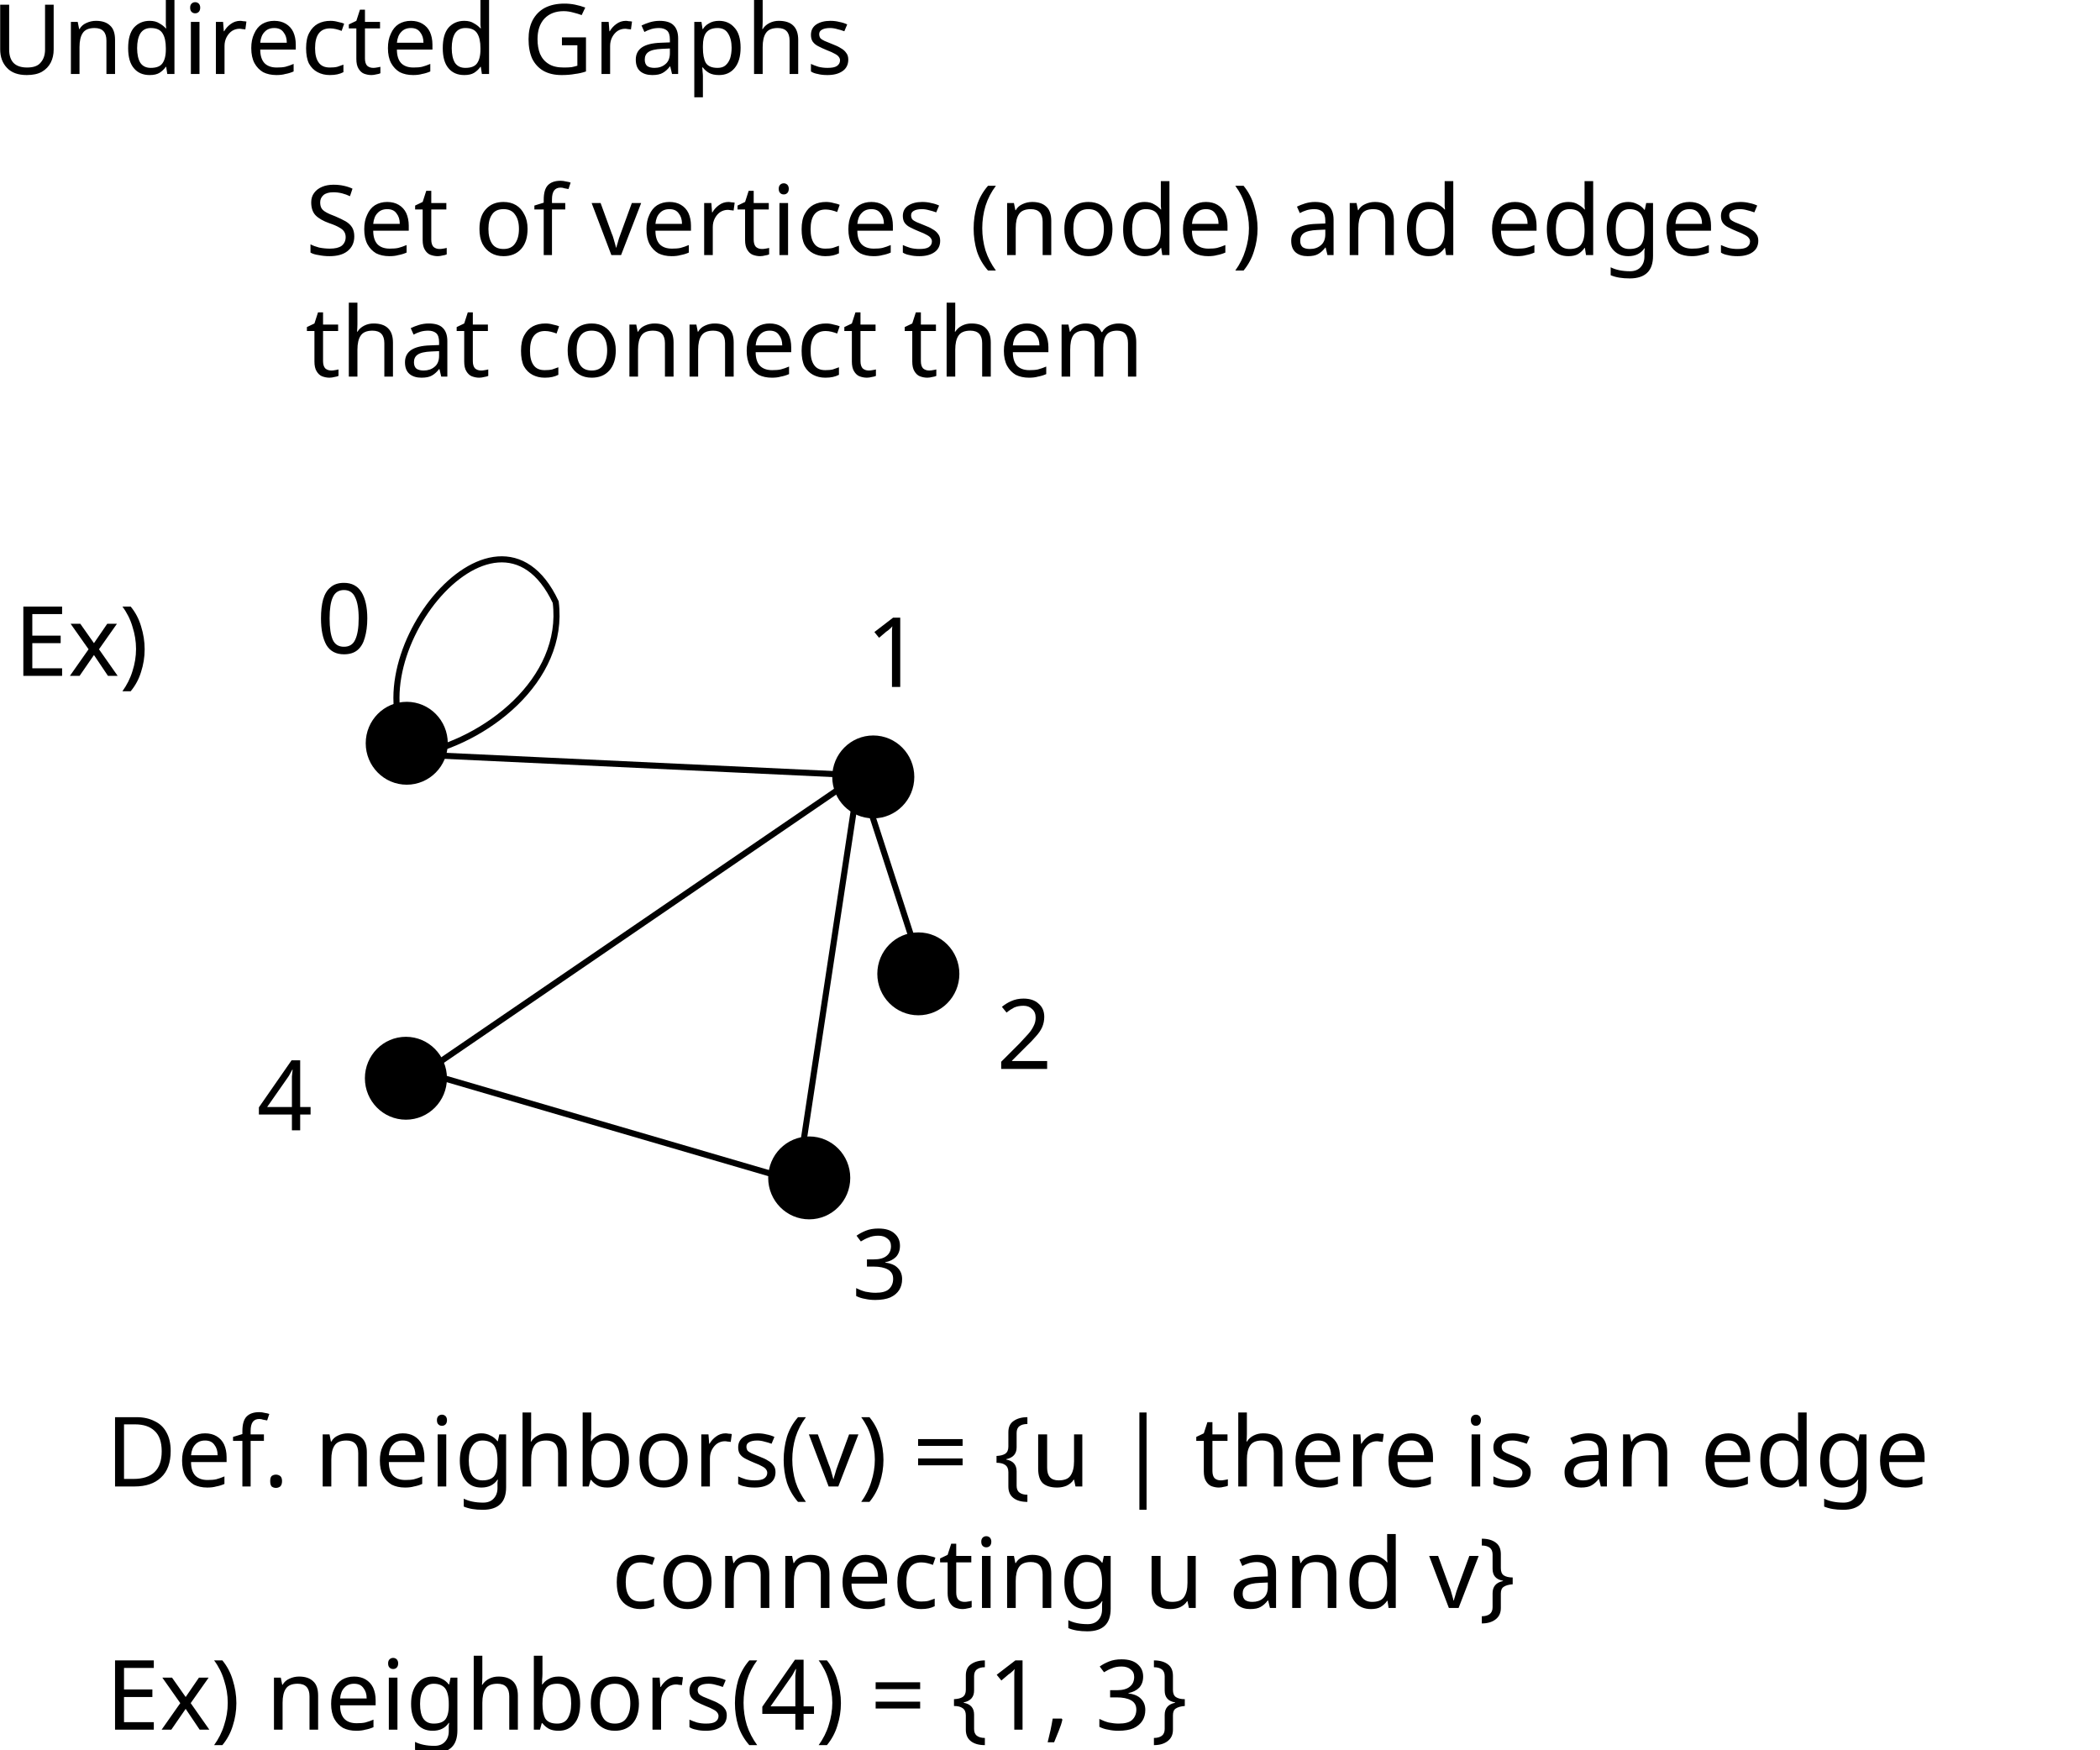
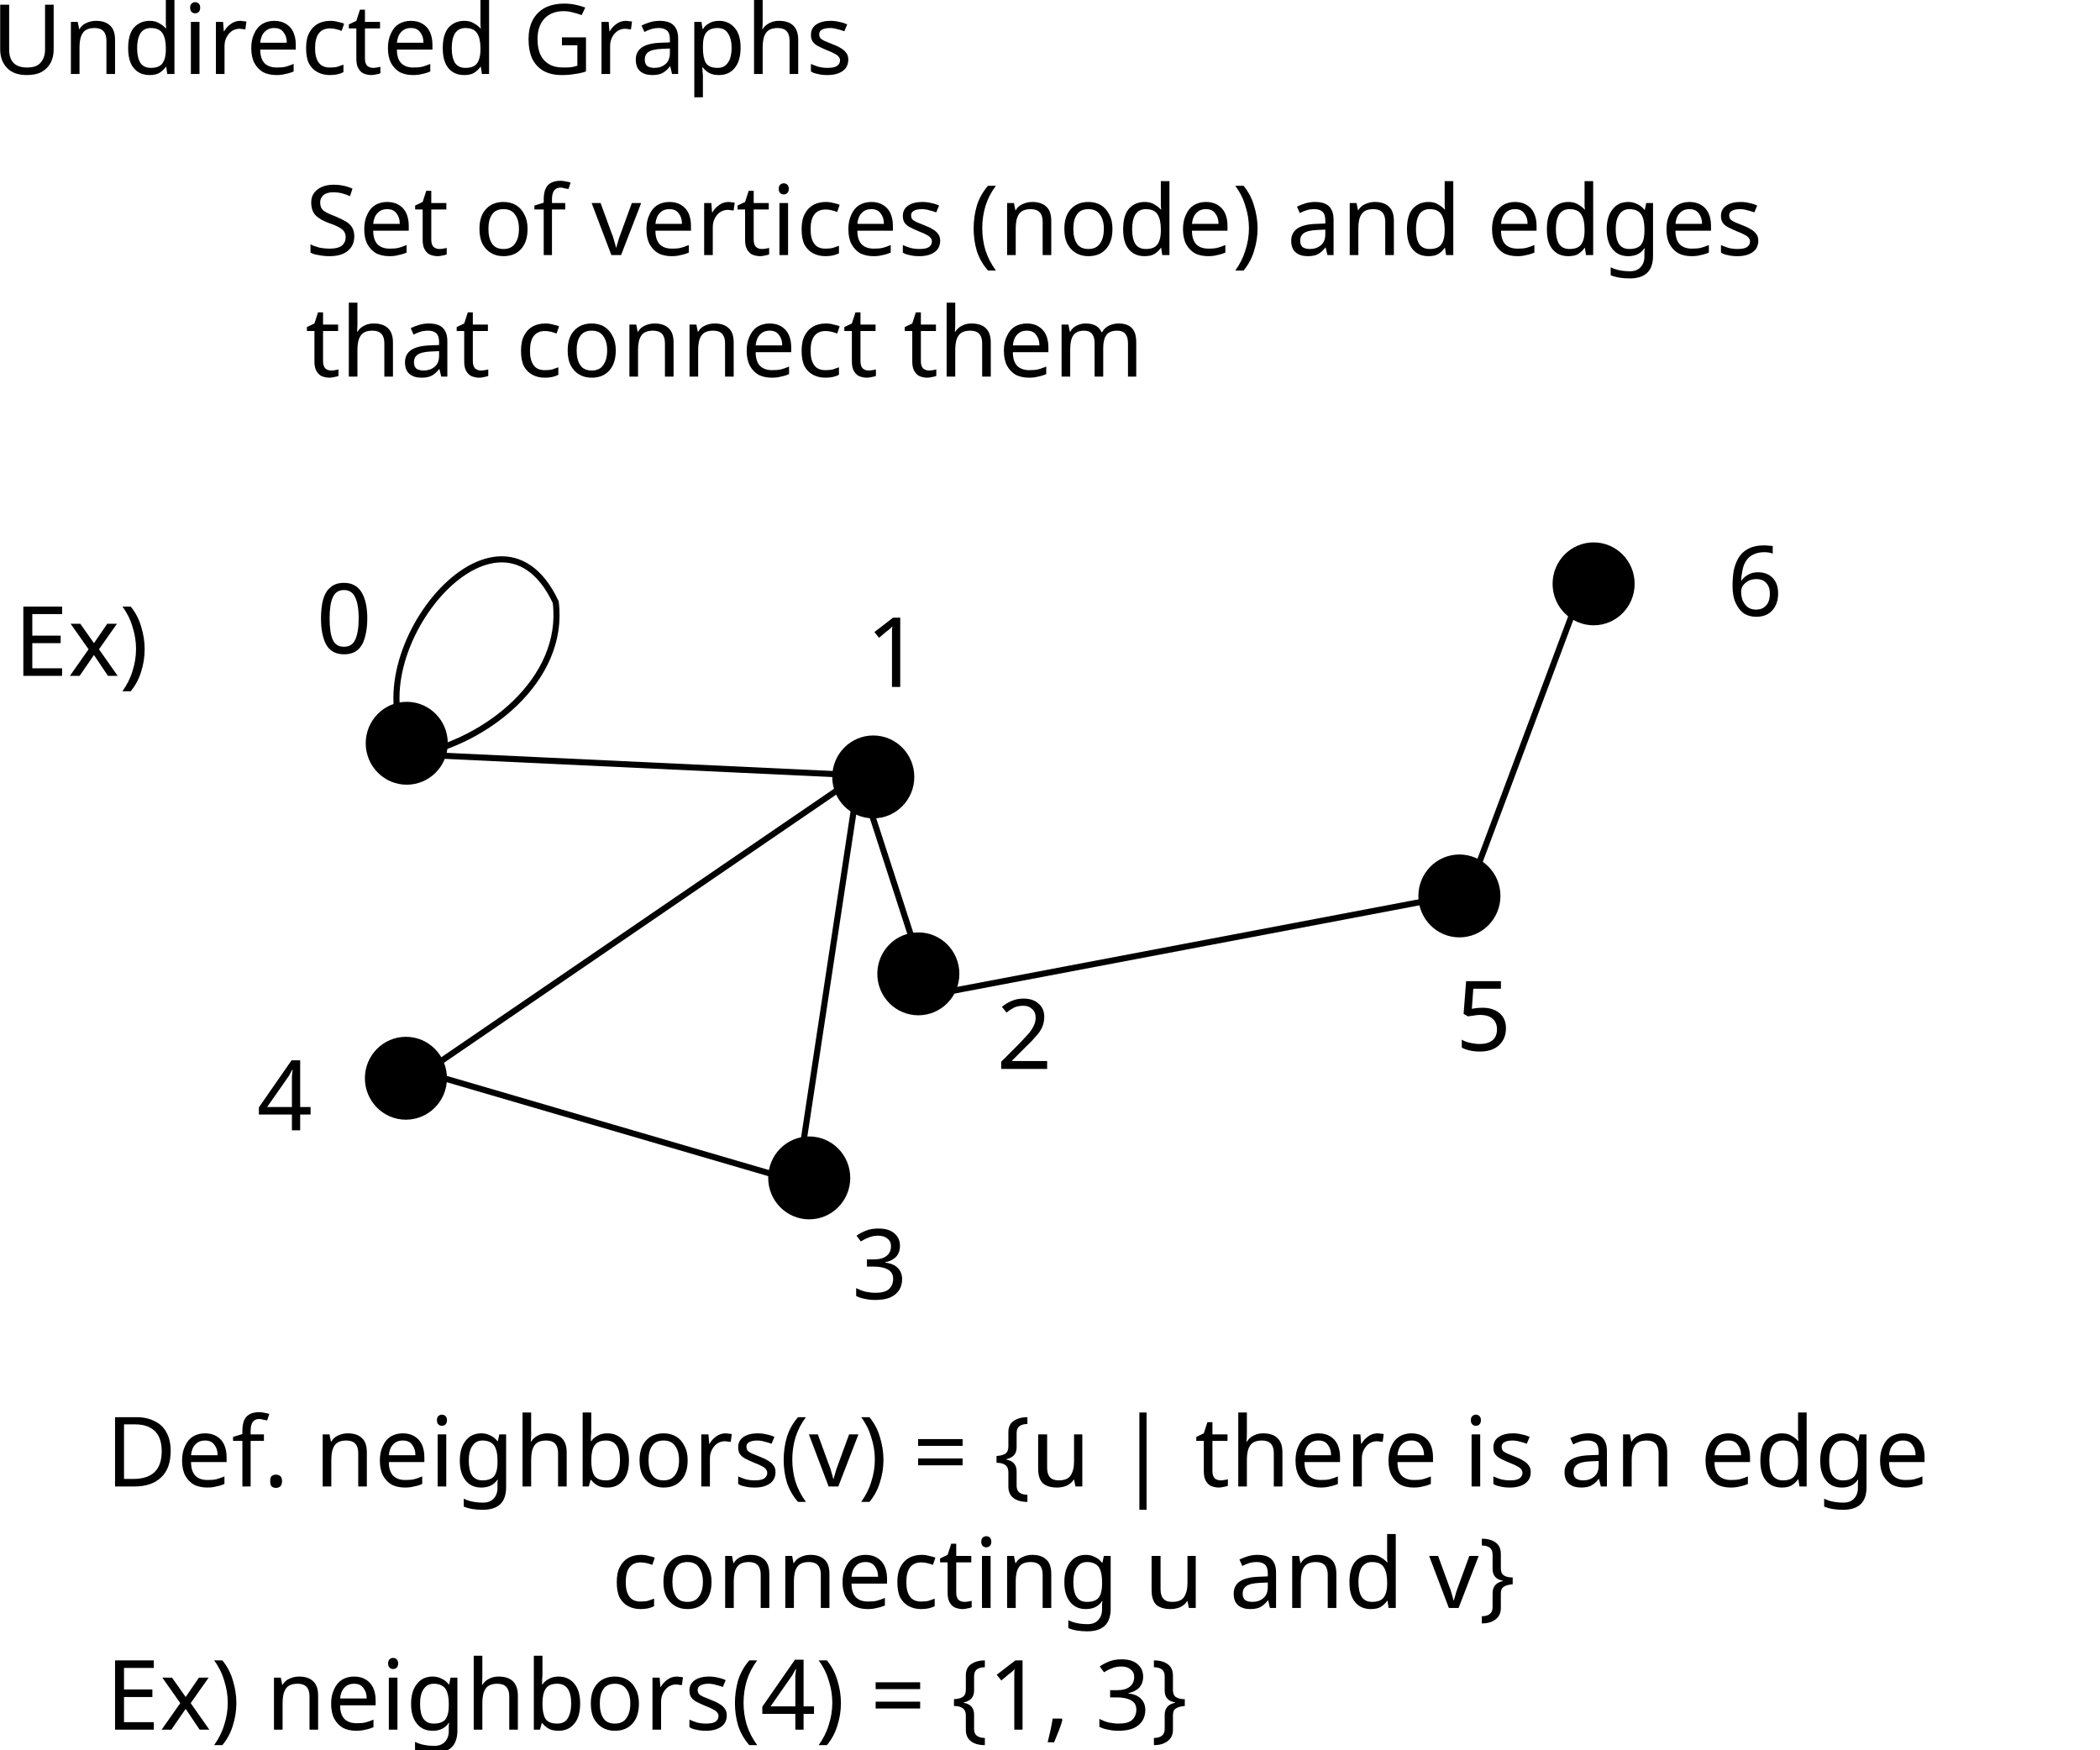
<svg xmlns="http://www.w3.org/2000/svg" width="91.414mm" height="76.161mm" viewBox="0 0 91.414 76.161" version="1.1" id="svg5">
  <defs id="defs2" />
  <g id="layer1" transform="translate(-49.36306,-45.25689)">
    <text xml:space="preserve" style="font-size:4.233px;line-height:1.25;font-family:sans-serif;stroke-width:0.265" x="48.995" y="48.473" id="text1838">
      <tspan id="tspan1836" style="stroke-width:0.265" x="48.995" y="48.473">Undirected Graphs</tspan>
    </text>
    <ellipse style="fill:#000000;fill-opacity:1;stroke:#000000;stroke-width:0.5" id="path4318" cx="67.069" cy="77.606" rx="1.536" ry="1.554" />
    <text xml:space="preserve" style="font-size:4.233px;line-height:1.25;font-family:sans-serif;stroke-width:0.265" x="62.662" y="56.36" id="text7928">
      <tspan id="tspan7926" style="stroke-width:0.265" x="62.662" y="56.36">Set of vertices (node) and edges</tspan>
      <tspan style="stroke-width:0.265" x="62.662" y="61.652" id="tspan7930">that connect them</tspan>
    </text>
    <text xml:space="preserve" style="font-size:4.233px;line-height:1.25;font-family:sans-serif;stroke-width:0.265" x="49.972" y="74.671" id="text9410">
      <tspan id="tspan9408" style="stroke-width:0.265" x="49.972" y="74.671">Ex)</tspan>
    </text>
    <ellipse style="fill:#000000;fill-opacity:1;stroke:#000000;stroke-width:0.5" id="path4318-3" cx="67.033" cy="92.186" rx="1.536" ry="1.554" />
    <ellipse style="fill:#000000;fill-opacity:1;stroke:#000000;stroke-width:0.5" id="path4318-6" cx="89.339" cy="87.642" rx="1.536" ry="1.554" />
+     <ellipse style="fill:#000000;fill-opacity:1;stroke:#000000;stroke-width:0.5" id="path4318-6-3" cx="112.892" cy="84.251" rx="1.536" ry="1.554" />
+     <ellipse style="fill:#000000;fill-opacity:1;stroke:#000000;stroke-width:0.5" id="path4318-6-6" cx="118.734" cy="70.668" rx="1.536" ry="1.554" />
    <ellipse style="fill:#000000;fill-opacity:1;stroke:#000000;stroke-width:0.5" id="path4318-7" cx="87.377" cy="79.071" rx="1.536" ry="1.554" />
    <ellipse style="fill:#000000;fill-opacity:1;stroke:#000000;stroke-width:0.5" id="path4318-5" cx="84.589" cy="96.523" rx="1.536" ry="1.554" />
    <path style="fill:none;stroke:#000000;stroke-width:0.265px;stroke-linecap:butt;stroke-linejoin:miter;stroke-opacity:1" d="M 67.473,78.094 86.76,79" id="path10449" />
    <path style="fill:none;stroke:#000000;stroke-width:0.265px;stroke-linecap:butt;stroke-linejoin:miter;stroke-opacity:1" d="M 84.076,96.681 86.76,79" id="path10451" />
    <path style="fill:none;stroke:#000000;stroke-width:0.265px;stroke-linecap:butt;stroke-linejoin:miter;stroke-opacity:1" d="M 89.86,88.566 86.76,79" id="path10453" />
    <path style="fill:none;stroke:#000000;stroke-width:0.265px;stroke-linecap:butt;stroke-linejoin:miter;stroke-opacity:1" d="M 67.836,91.936 86.76,79" id="path10455" />
    <path style="fill:none;stroke:#000000;stroke-width:0.265px;stroke-linecap:butt;stroke-linejoin:miter;stroke-opacity:1" d="m 67.836,91.936 16.24,4.745" id="path10570" />
    <text xml:space="preserve" style="font-size:4.233px;line-height:1.25;font-family:sans-serif;stroke-width:0.265" x="63.131" y="73.691" id="text11468">
      <tspan id="tspan11466" style="stroke-width:0.265" x="63.131" y="73.691">0</tspan>
    </text>
    <text xml:space="preserve" style="font-size:4.233px;line-height:1.25;font-family:sans-serif;stroke-width:0.265" x="87.051" y="75.16" id="text14292">
      <tspan id="tspan14290" style="stroke-width:0.265" x="87.051" y="75.16">1</tspan>
    </text>
    <text xml:space="preserve" style="font-size:4.233px;line-height:1.25;font-family:sans-serif;stroke-width:0.265" x="92.741" y="91.778" id="text15044">
      <tspan id="tspan15042" style="stroke-width:0.265" x="92.741" y="91.778">2</tspan>
    </text>
    <text xml:space="preserve" style="font-size:4.233px;line-height:1.25;font-family:sans-serif;stroke-width:0.265" x="86.447" y="101.792" id="text15972">
      <tspan id="tspan15970" style="stroke-width:0.265" x="86.447" y="101.792">3</tspan>
    </text>
    <text xml:space="preserve" style="font-size:4.233px;line-height:1.25;font-family:sans-serif;stroke-width:0.265" x="60.54" y="94.454" id="text17340">
      <tspan id="tspan17338" style="stroke-width:0.265" x="60.54" y="94.454">4</tspan>
    </text>
    <text xml:space="preserve" style="font-size:4.233px;line-height:1.25;font-family:sans-serif;stroke-width:0.265" x="53.963" y="109.954" id="text19678">
      <tspan id="tspan19676" style="stroke-width:0.265" x="53.963" y="109.954">Def. neighbors(v) = {u | there is an edge </tspan>
      <tspan style="stroke-width:0.265" x="53.963" y="115.246" id="tspan21168">                    connecting u and v}</tspan>
      <tspan style="stroke-width:0.265" x="53.963" y="120.537" id="tspan29186">Ex) neighbors(4) = {1, 3}</tspan>
    </text>
    <text xml:space="preserve" style="font-size:4.233px;line-height:1.25;font-family:sans-serif;stroke-width:0.265" x="54.594" y="130.222" id="text38517">
      <tspan id="tspan38515" style="stroke-width:0.265" x="54.594" y="130.222">Def. Complete graph on |V| vertices.  </tspan>
      <tspan style="stroke-width:0.265" x="54.594" y="135.513" id="tspan38519">A graph with every possible edge (i.e. every pair of vertices is connected)</tspan>
      <tspan style="stroke-width:0.265" x="54.594" y="140.805" id="tspan38521" />
      <tspan style="stroke-width:0.265" x="54.594" y="146.097" id="tspan41251">In a complete graph, there are |V|(|V|-1)/2 edges, which O(|V|^2)</tspan>
      <tspan style="stroke-width:0.265" x="54.594" y="151.388" id="tspan39273" />
      <tspan style="stroke-width:0.265" x="54.594" y="156.68" id="tspan39275" />
    </text>
    <path style="fill:none;stroke:#000000;stroke-width:0.265px;stroke-linecap:butt;stroke-linejoin:miter;stroke-opacity:1" d="m 67.473,78.094 c -3.197,-3.687 3.434,-12.256 6.08,-6.632 0.427,3.394 -3.067,6.083 -6.08,6.632 z" id="path44690" />
+     <text xml:space="preserve" style="font-size:4.233px;line-height:1.25;font-family:sans-serif;stroke-width:0.265" x="112.732" y="90.975" id="text1782">
+       <tspan id="tspan1780" style="stroke-width:0.265" x="112.732" y="90.975">5</tspan>
+     </text>
+     <text xml:space="preserve" style="font-size:4.233px;line-height:1.25;font-family:sans-serif;stroke-width:0.265" x="124.547" y="72.056" id="text2302">
+       <tspan id="tspan2300" style="stroke-width:0.265" x="124.547" y="72.056">6</tspan>
+     </text>
+     <path style="fill:none;stroke:#000000;stroke-width:0.265px;stroke-linecap:butt;stroke-linejoin:miter;stroke-opacity:1" d="m 89.86,88.566 23.4,-4.441 4.905,-13.106" id="path2535" />
  </g>
</svg>
